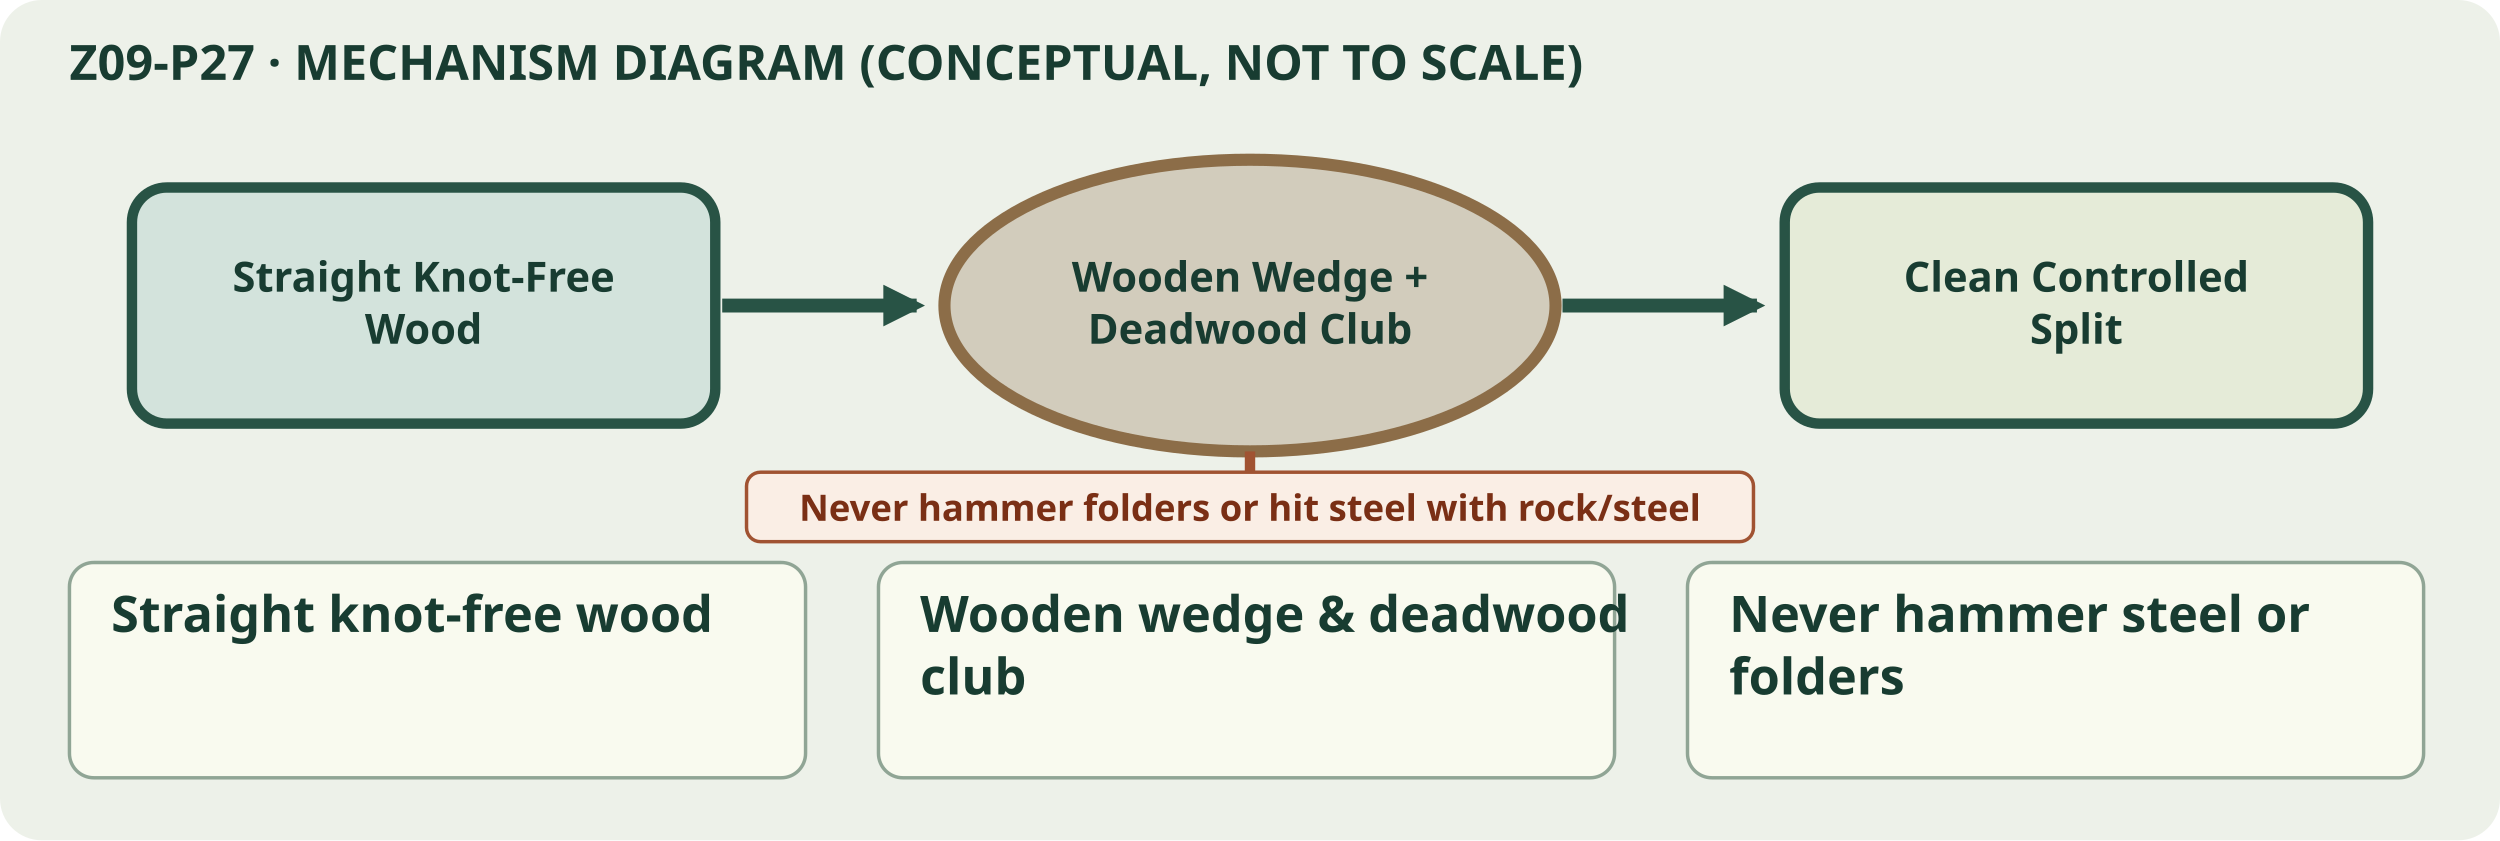
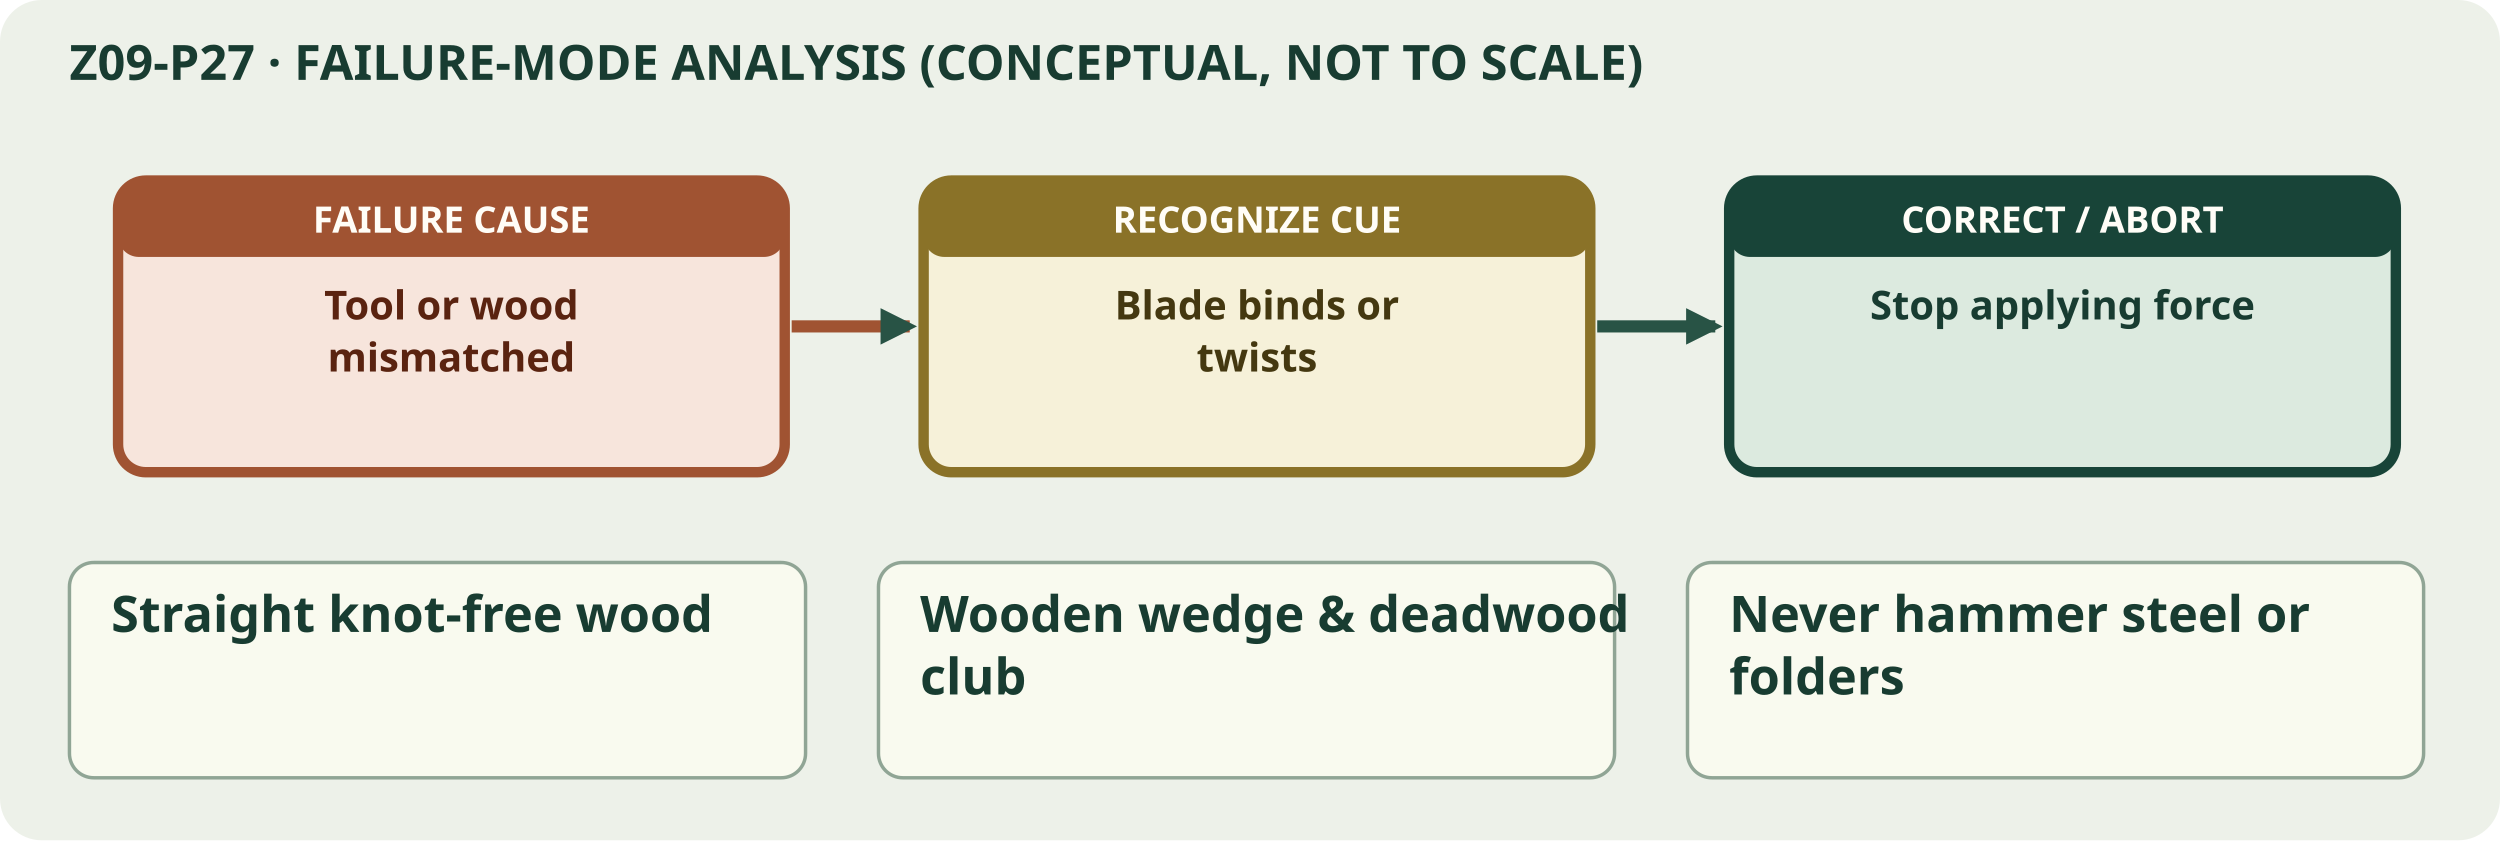
<svg xmlns="http://www.w3.org/2000/svg" viewBox="0 0 720 242" role="img" aria-labelledby="title desc">
  <defs>
    <marker id="arrow" viewBox="0 0 10 10" markerWidth="3" markerHeight="3" refX="8" refY="5" orient="auto">
      <path d="M0 0L10 5 0 10Z" fill="#285345" />
    </marker>
  </defs>
  <rect width="720" height="242" rx="12" fill="#edf1e9" />
  <g font-family="system-ui,sans-serif" font-size="14.5" font-weight="650" fill="#183c31">
-     <text x="20" y="23" font-size="14" font-weight="700" fill="#183c31" text-anchor="start">Z09-P27 · MECHANISM DIAGRAM (CONCEPTUAL, NOT TO SCALE)</text>
-     <g id="mechanism-artwork">
-       <rect x="38" y="54" width="168" height="68" rx="10" fill="#d3e3dc" stroke="#285345" stroke-width="3" />
-       <text x="122" y="84" font-size="12" font-weight="650" fill="#183c31" text-anchor="middle">Straight Knot-Free</text>
-       <text x="122" y="99" font-size="12" font-weight="650" fill="#183c31" text-anchor="middle">Wood</text>
-       <path d="M208 88h56" stroke="#285345" stroke-width="4" marker-end="url(#arrow)" />
-       <ellipse cx="360" cy="88" rx="88" ry="42" fill="#8c6d48" fill-opacity="0.28" stroke="#8c6d48" stroke-width="3.5" />
-       <text x="360" y="84" font-size="12" font-weight="700" fill="#183c31" text-anchor="middle">Wooden Wedge +</text>
-       <text x="360" y="99" font-size="12" font-weight="700" fill="#183c31" text-anchor="middle">Deadwood Club</text>
-       <path d="M450 88h56" stroke="#285345" stroke-width="4" marker-end="url(#arrow)" />
-       <rect x="514" y="54" width="168" height="68" rx="10" fill="#e5ebd8" stroke="#285345" stroke-width="3" />
-       <text x="598" y="84" font-size="12" font-weight="650" fill="#183c31" text-anchor="middle">Clean Controlled</text>
-       <text x="598" y="99" font-size="12" font-weight="650" fill="#183c31" text-anchor="middle">Split</text>
-       <path d="M360 130v14" stroke="#a05332" stroke-width="3" />
-       <rect x="215" y="136" width="290" height="20" rx="4" fill="#faeee5" stroke="#a05332" />
-       <text x="360" y="150" font-size="10.5" font-weight="650" fill="#7a2f15" text-anchor="middle">Never hammer folders or hit steel with rock/steel</text>
+     <text x="20" y="23" font-size="14" font-weight="700" fill="#183c31" text-anchor="start">Z09-P27 · FAILURE-MODE ANALYSIS (CONCEPTUAL, NOT TO SCALE)</text>
+     <g id="failure-mode-artwork">
+       <rect x="34" y="52" width="192" height="84" rx="8" fill="#f7e5dc" stroke="#a05332" stroke-width="3" />
+       <rect x="34" y="52" width="192" height="22" rx="6" fill="#a05332" />
+       <text x="130" y="67" font-size="10.5" font-weight="650" fill="#fffdf7" text-anchor="middle">FAILURE CAUSE</text>
+       <text x="130" y="92" font-size="11.5" font-weight="650" fill="#5a2310" text-anchor="middle">Tool or wood</text>
+       <text x="130" y="107" font-size="11.5" font-weight="650" fill="#5a2310" text-anchor="middle">mismatched</text>
+       <path d="M228 94h34" stroke="#a05332" stroke-width="3.5" marker-end="url(#arrow)" />
+       <rect x="266" y="52" width="192" height="84" rx="8" fill="#f6f1d9" stroke="#8a7228" stroke-width="3" />
+       <rect x="266" y="52" width="192" height="22" rx="6" fill="#8a7228" />
+       <text x="362" y="67" font-size="10.5" font-weight="650" fill="#fffdf7" text-anchor="middle">RECOGNIZE CUE</text>
+       <text x="362" y="92" font-size="11.5" font-weight="650" fill="#443810" text-anchor="middle">Blade binds or</text>
+       <text x="362" y="107" font-size="11.5" font-weight="650" fill="#443810" text-anchor="middle">twists</text>
+       <path d="M460 94h34" stroke="#285345" stroke-width="3.5" marker-end="url(#arrow)" />
+       <rect x="498" y="52" width="192" height="84" rx="8" fill="#dceadf" stroke="#184438" stroke-width="3" />
+       <rect x="498" y="52" width="192" height="22" rx="6" fill="#184438" />
+       <text x="594" y="67" font-size="10.5" font-weight="650" fill="#fffdf7" text-anchor="middle">CORRECT / ABORT</text>
+       <text x="594" y="92" font-size="11.5" font-weight="650" fill="#183c31" text-anchor="middle">Stop applying force</text>
    </g>
    <g id="stage-panels">
      <rect x="20" y="162" width="212" height="62" rx="7" fill="#f9faef" stroke="#90a595" />
      <text x="32" y="182" font-size="14.5" font-weight="650" fill="#183c31" text-anchor="start">Straight knot-free wood</text>
      <rect x="253" y="162" width="212" height="62" rx="7" fill="#f9faef" stroke="#90a595" />
      <text x="265" y="182" font-size="14.5" font-weight="650" fill="#183c31" text-anchor="start">Wooden wedge &amp; deadwood</text>
      <text x="265" y="200" font-size="14.5" font-weight="650" fill="#183c31" text-anchor="start">club</text>
      <rect x="486" y="162" width="212" height="62" rx="7" fill="#f9faef" stroke="#90a595" />
      <text x="498" y="182" font-size="14.5" font-weight="650" fill="#183c31" text-anchor="start">Never hammer steel or</text>
      <text x="498" y="200" font-size="14.5" font-weight="650" fill="#183c31" text-anchor="start">folders</text>
    </g>
  </g>
</svg>
